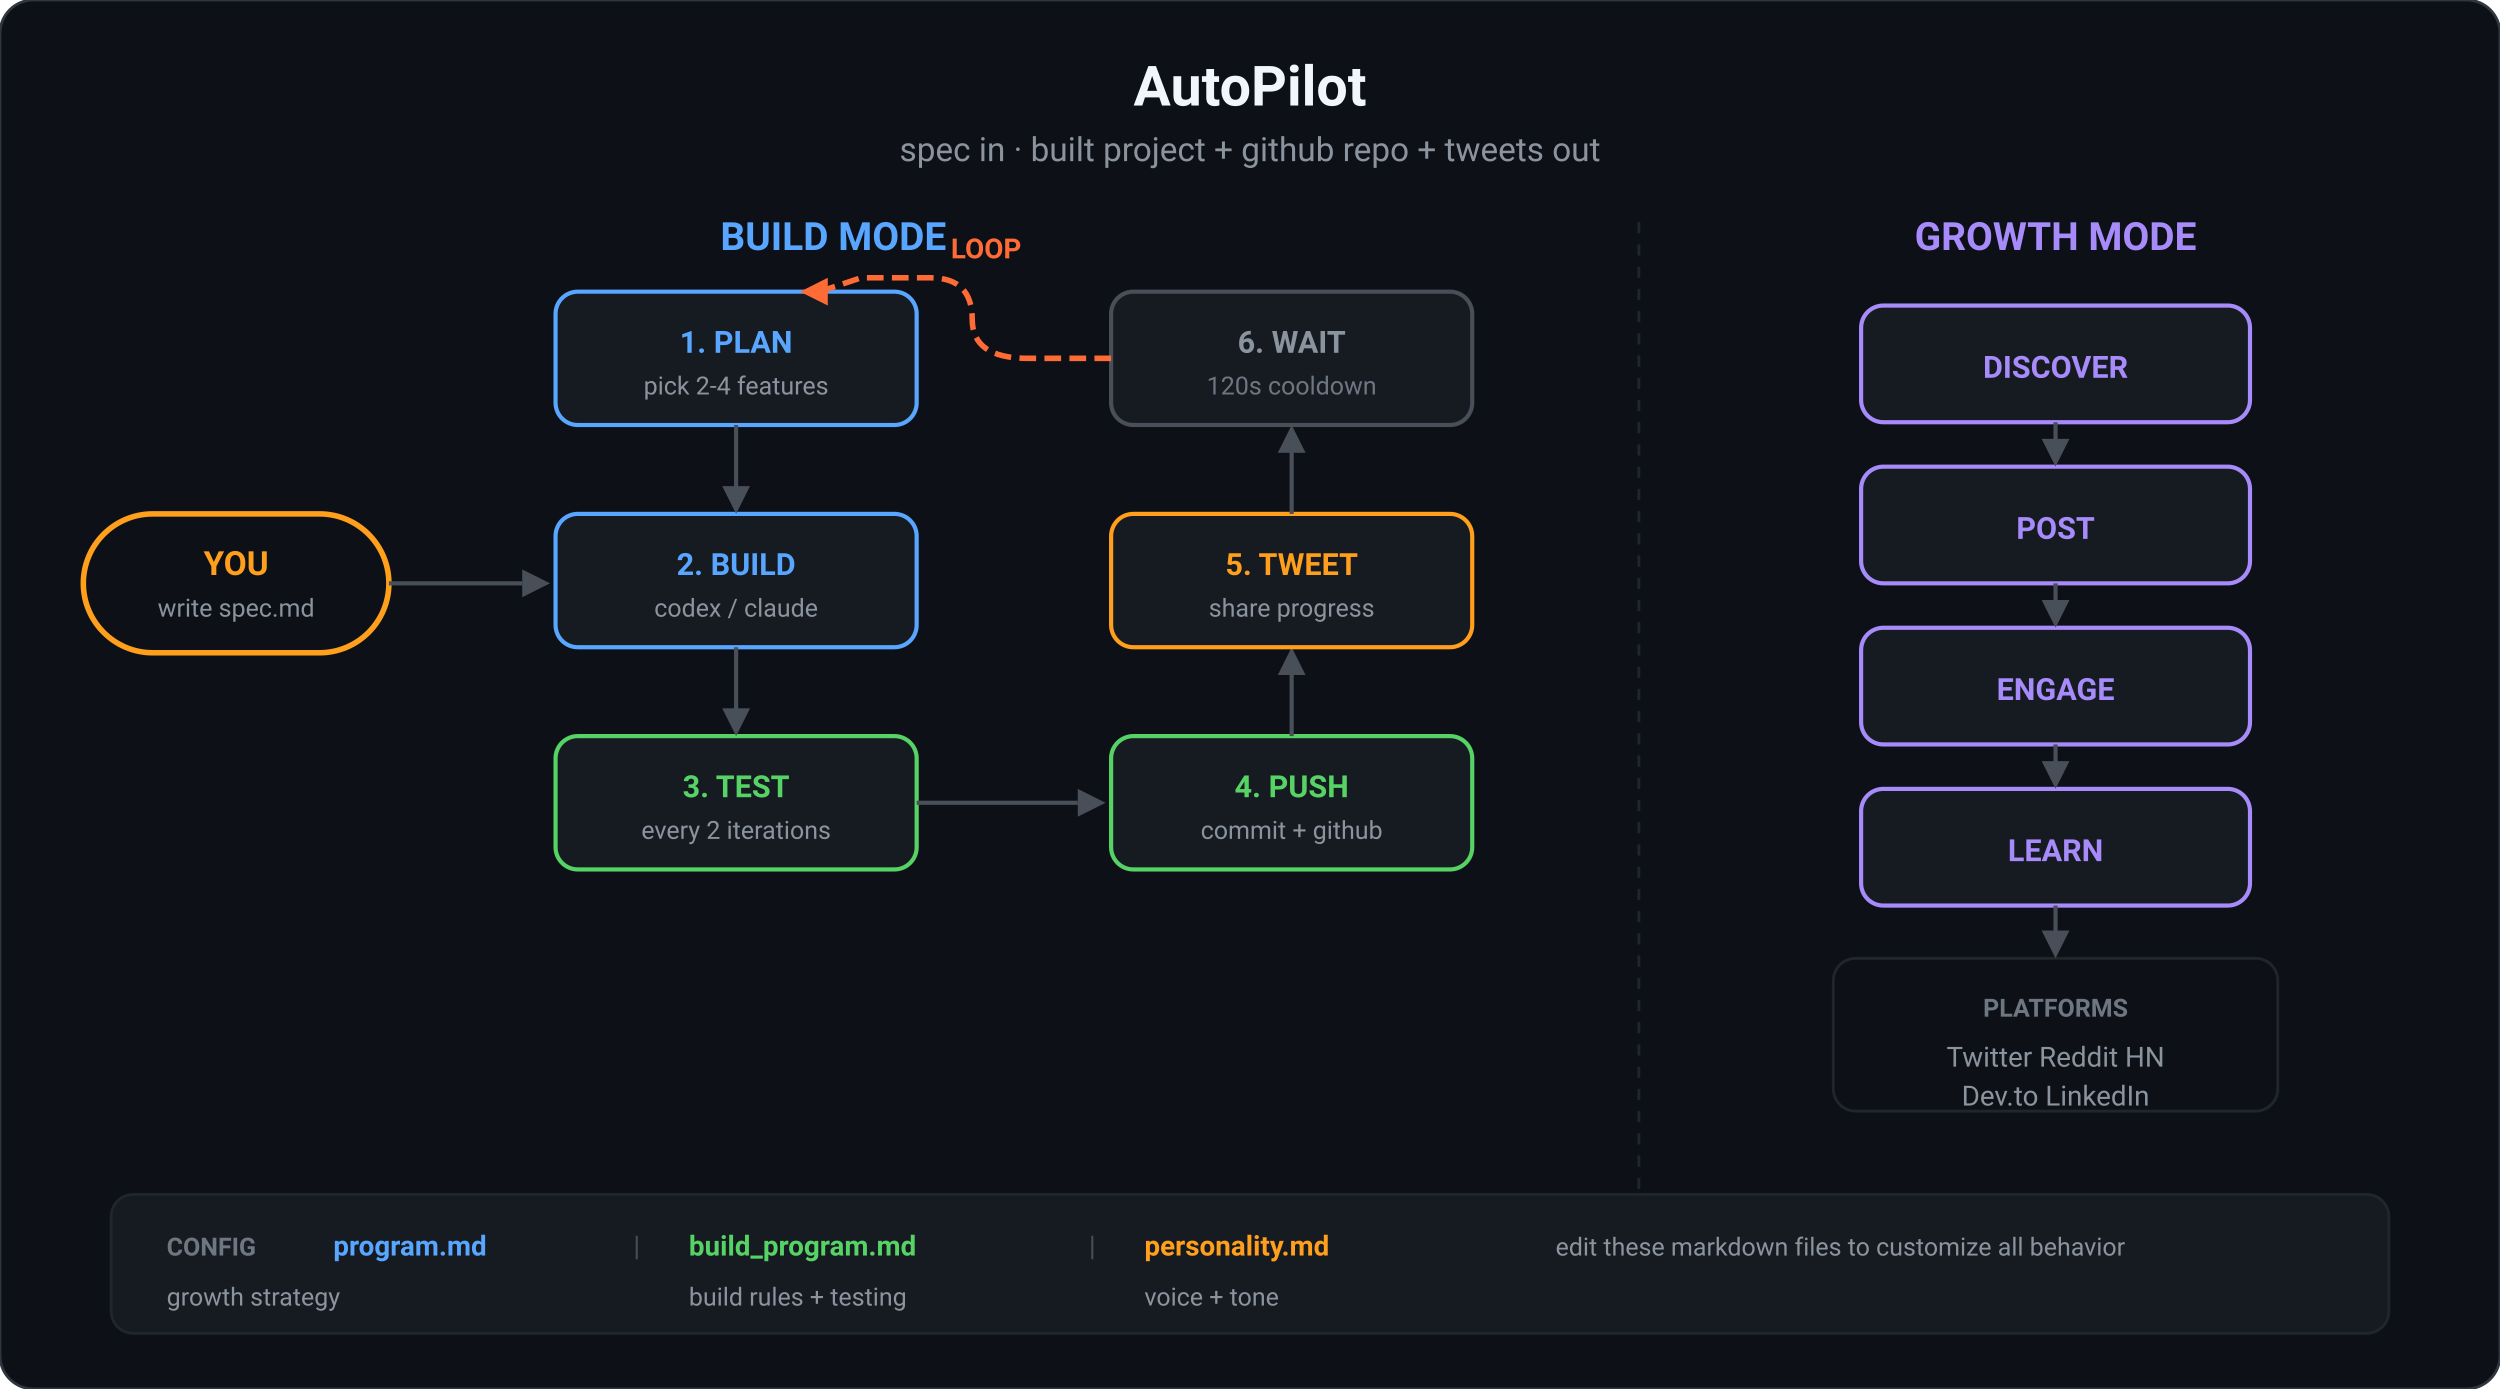
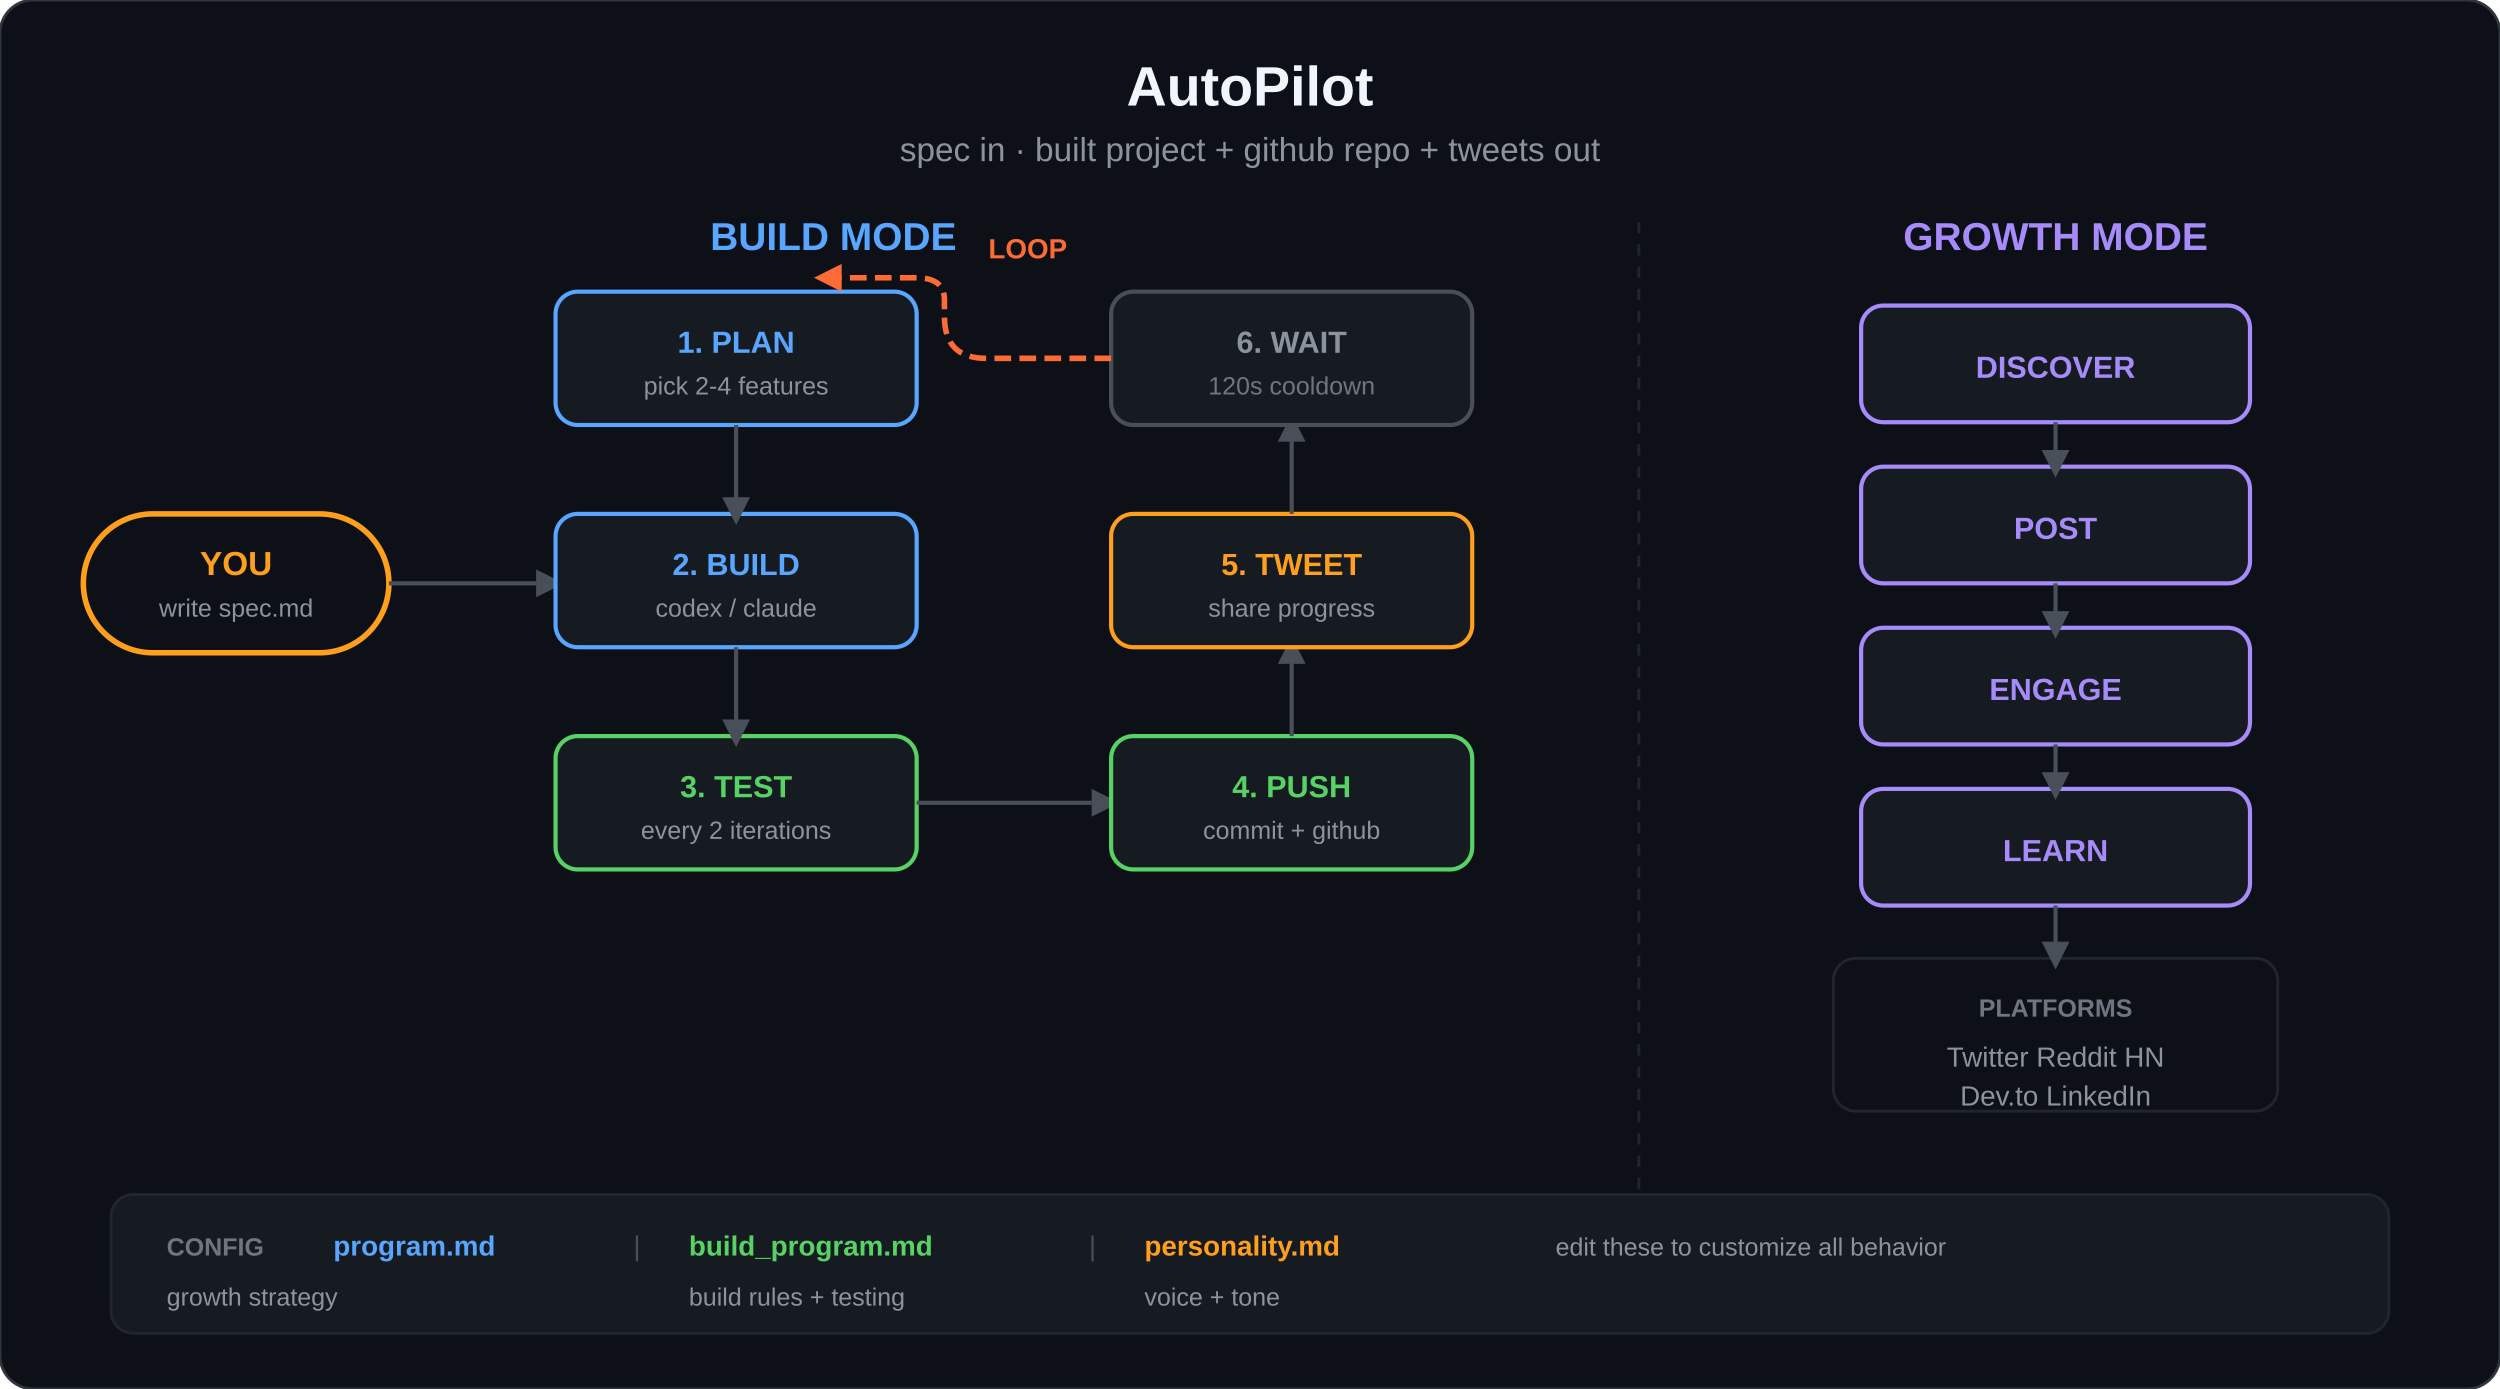
- <svg xmlns="http://www.w3.org/2000/svg" viewBox="0 0 900 500" font-family="Segoe UI, Roboto, Helvetica, Arial, sans-serif">
+ <svg xmlns="http://www.w3.org/2000/svg" width="900" height="500" viewBox="0 0 900 500">
  <rect width="900" height="500" rx="12" fill="#0d1117" stroke="#30363d" stroke-width="1" />
-   <text x="450" y="38" text-anchor="middle" fill="#f0f6fc" font-size="20" font-weight="700">AutoPilot</text>
-   <text x="450" y="58" text-anchor="middle" fill="#8b949e" font-size="12">spec in  ·  built project + github repo + tweets out</text>
-   <text x="300" y="90" text-anchor="middle" fill="#58a6ff" font-size="14" font-weight="700">BUILD MODE</text>
+   <text x="450" y="38" text-anchor="middle" fill="#f0f6fc" font-size="20" font-weight="bold" font-family="Arial, sans-serif">AutoPilot</text>
+   <text x="450" y="58" text-anchor="middle" fill="#8b949e" font-size="12" font-family="Arial, sans-serif">spec in  ·  built project + github repo + tweets out</text>
+   <text x="300" y="90" text-anchor="middle" fill="#58a6ff" font-size="14" font-weight="bold" font-family="Arial, sans-serif">BUILD MODE</text>
  <rect x="30" y="185" width="110" height="50" rx="25" fill="none" stroke="#ff9f1c" stroke-width="2" />
-   <text x="85" y="207" text-anchor="middle" fill="#ff9f1c" font-size="12" font-weight="600">YOU</text>
-   <text x="85" y="222" text-anchor="middle" fill="#8b949e" font-size="9">write spec.md</text>
-   <line x1="140" y1="210" x2="188" y2="210" stroke="#484f58" stroke-width="1.5" />
-   <polygon points="188,205 198,210 188,215" fill="#484f58" />
+   <text x="85" y="207" text-anchor="middle" fill="#ff9f1c" font-size="12" font-weight="bold" font-family="Arial, sans-serif">YOU</text>
+   <text x="85" y="222" text-anchor="middle" fill="#8b949e" font-size="9" font-family="Arial, sans-serif">write spec.md</text>
+   <line x1="140" y1="210" x2="193" y2="210" stroke="#484f58" stroke-width="1.5" />
+   <polygon points="193,205 203,210 193,215" fill="#484f58" />
  <rect x="200" y="105" width="130" height="48" rx="8" fill="#161b22" stroke="#58a6ff" stroke-width="1.5" />
-   <text x="265" y="127" text-anchor="middle" fill="#58a6ff" font-size="11" font-weight="700">1. PLAN</text>
-   <text x="265" y="142" text-anchor="middle" fill="#8b949e" font-size="9">pick 2-4 features</text>
+   <text x="265" y="127" text-anchor="middle" fill="#58a6ff" font-size="11" font-weight="bold" font-family="Arial, sans-serif">1. PLAN</text>
+   <text x="265" y="142" text-anchor="middle" fill="#8b949e" font-size="9" font-family="Arial, sans-serif">pick 2-4 features</text>
  <rect x="200" y="185" width="130" height="48" rx="8" fill="#161b22" stroke="#58a6ff" stroke-width="1.5" />
-   <text x="265" y="207" text-anchor="middle" fill="#58a6ff" font-size="11" font-weight="700">2. BUILD</text>
-   <text x="265" y="222" text-anchor="middle" fill="#8b949e" font-size="9">codex / claude</text>
+   <text x="265" y="207" text-anchor="middle" fill="#58a6ff" font-size="11" font-weight="bold" font-family="Arial, sans-serif">2. BUILD</text>
+   <text x="265" y="222" text-anchor="middle" fill="#8b949e" font-size="9" font-family="Arial, sans-serif">codex / claude</text>
  <rect x="200" y="265" width="130" height="48" rx="8" fill="#161b22" stroke="#56d364" stroke-width="1.5" />
-   <text x="265" y="287" text-anchor="middle" fill="#56d364" font-size="11" font-weight="700">3. TEST</text>
-   <text x="265" y="302" text-anchor="middle" fill="#8b949e" font-size="9">every 2 iterations</text>
-   <line x1="265" y1="153" x2="265" y2="181" stroke="#484f58" stroke-width="1.5" />
-   <polygon points="260,181 265,191 270,181" fill="#484f58" transform="translate(0,-6)" />
-   <line x1="265" y1="233" x2="265" y2="261" stroke="#484f58" stroke-width="1.5" />
-   <polygon points="260,261 265,271 270,261" fill="#484f58" transform="translate(0,-6)" />
-   <line x1="330" y1="289" x2="388" y2="289" stroke="#484f58" stroke-width="1.5" />
-   <polygon points="388,284 398,289 388,294" fill="#484f58" />
+   <text x="265" y="287" text-anchor="middle" fill="#56d364" font-size="11" font-weight="bold" font-family="Arial, sans-serif">3. TEST</text>
+   <text x="265" y="302" text-anchor="middle" fill="#8b949e" font-size="9" font-family="Arial, sans-serif">every 2 iterations</text>
+   <line x1="265" y1="153" x2="265" y2="182" stroke="#484f58" stroke-width="1.5" />
+   <polygon points="260,179 265,189 270,179" fill="#484f58" />
+   <line x1="265" y1="233" x2="265" y2="262" stroke="#484f58" stroke-width="1.5" />
+   <polygon points="260,259 265,269 270,259" fill="#484f58" />
+   <line x1="330" y1="289" x2="393" y2="289" stroke="#484f58" stroke-width="1.5" />
+   <polygon points="393,284 403,289 393,294" fill="#484f58" />
  <rect x="400" y="265" width="130" height="48" rx="8" fill="#161b22" stroke="#56d364" stroke-width="1.5" />
-   <text x="465" y="287" text-anchor="middle" fill="#56d364" font-size="11" font-weight="700">4. PUSH</text>
-   <text x="465" y="302" text-anchor="middle" fill="#8b949e" font-size="9">commit + github</text>
-   <line x1="465" y1="265" x2="465" y2="237" stroke="#484f58" stroke-width="1.5" />
-   <polygon points="460,237 465,227 470,237" fill="#484f58" transform="translate(0,6)" />
+   <text x="465" y="287" text-anchor="middle" fill="#56d364" font-size="11" font-weight="bold" font-family="Arial, sans-serif">4. PUSH</text>
+   <text x="465" y="302" text-anchor="middle" fill="#8b949e" font-size="9" font-family="Arial, sans-serif">commit + github</text>
+   <line x1="465" y1="265" x2="465" y2="236" stroke="#484f58" stroke-width="1.5" />
+   <polygon points="460,239 465,229 470,239" fill="#484f58" />
  <rect x="400" y="185" width="130" height="48" rx="8" fill="#161b22" stroke="#ff9f1c" stroke-width="1.5" />
-   <text x="465" y="207" text-anchor="middle" fill="#ff9f1c" font-size="11" font-weight="700">5. TWEET</text>
-   <text x="465" y="222" text-anchor="middle" fill="#8b949e" font-size="9">share progress</text>
-   <line x1="465" y1="185" x2="465" y2="157" stroke="#484f58" stroke-width="1.5" />
-   <polygon points="460,157 465,147 470,157" fill="#484f58" transform="translate(0,6)" />
+   <text x="465" y="207" text-anchor="middle" fill="#ff9f1c" font-size="11" font-weight="bold" font-family="Arial, sans-serif">5. TWEET</text>
+   <text x="465" y="222" text-anchor="middle" fill="#8b949e" font-size="9" font-family="Arial, sans-serif">share progress</text>
+   <line x1="465" y1="185" x2="465" y2="156" stroke="#484f58" stroke-width="1.5" />
+   <polygon points="460,159 465,149 470,159" fill="#484f58" />
  <rect x="400" y="105" width="130" height="48" rx="8" fill="#161b22" stroke="#484f58" stroke-width="1.5" />
-   <text x="465" y="127" text-anchor="middle" fill="#8b949e" font-size="11" font-weight="700">6. WAIT</text>
-   <text x="465" y="142" text-anchor="middle" fill="#6e7681" font-size="9">120s cooldown</text>
-   <path d="M 400 129 L 370 129 Q 350 129 350 115 Q 350 100 335 100 L 310 100 L 295 105" fill="none" stroke="#ff6b35" stroke-width="2" stroke-dasharray="6,3" />
-   <polygon points="298,100 288,105 298,110" fill="#ff6b35" />
-   <text x="355" y="93" text-anchor="middle" fill="#ff6b35" font-size="10" font-weight="700">LOOP</text>
+   <text x="465" y="127" text-anchor="middle" fill="#8b949e" font-size="11" font-weight="bold" font-family="Arial, sans-serif">6. WAIT</text>
+   <text x="465" y="142" text-anchor="middle" fill="#6e7681" font-size="9" font-family="Arial, sans-serif">120s cooldown</text>
+   <path d="M 400 129 L 355 129 Q 340 129 340 114 L 340 108 Q 340 100 330 100 L 300 100" fill="none" stroke="#ff6b35" stroke-width="2" stroke-dasharray="6,3" />
+   <polygon points="303,95 293,100 303,105" fill="#ff6b35" />
+   <text x="370" y="93" text-anchor="middle" fill="#ff6b35" font-size="10" font-weight="bold" font-family="Arial, sans-serif">LOOP</text>
  <line x1="590" y1="80" x2="590" y2="430" stroke="#21262d" stroke-width="1" stroke-dasharray="4,4" />
-   <text x="740" y="90" text-anchor="middle" fill="#a78bfa" font-size="14" font-weight="700">GROWTH MODE</text>
+   <text x="740" y="90" text-anchor="middle" fill="#a78bfa" font-size="14" font-weight="bold" font-family="Arial, sans-serif">GROWTH MODE</text>
  <rect x="670" y="110" width="140" height="42" rx="8" fill="#161b22" stroke="#a78bfa" stroke-width="1.5" />
-   <text x="740" y="136" text-anchor="middle" fill="#a78bfa" font-size="11" font-weight="600">DISCOVER</text>
+   <text x="740" y="136" text-anchor="middle" fill="#a78bfa" font-size="11" font-weight="bold" font-family="Arial, sans-serif">DISCOVER</text>
  <rect x="670" y="168" width="140" height="42" rx="8" fill="#161b22" stroke="#a78bfa" stroke-width="1.5" />
-   <text x="740" y="194" text-anchor="middle" fill="#a78bfa" font-size="11" font-weight="600">POST</text>
+   <text x="740" y="194" text-anchor="middle" fill="#a78bfa" font-size="11" font-weight="bold" font-family="Arial, sans-serif">POST</text>
  <rect x="670" y="226" width="140" height="42" rx="8" fill="#161b22" stroke="#a78bfa" stroke-width="1.5" />
-   <text x="740" y="252" text-anchor="middle" fill="#a78bfa" font-size="11" font-weight="600">ENGAGE</text>
+   <text x="740" y="252" text-anchor="middle" fill="#a78bfa" font-size="11" font-weight="bold" font-family="Arial, sans-serif">ENGAGE</text>
  <rect x="670" y="284" width="140" height="42" rx="8" fill="#161b22" stroke="#a78bfa" stroke-width="1.5" />
-   <text x="740" y="310" text-anchor="middle" fill="#a78bfa" font-size="11" font-weight="600">LEARN</text>
-   <line x1="740" y1="152" x2="740" y2="164" stroke="#484f58" stroke-width="1.5" />
-   <polygon points="735,164 740,174 745,164" fill="#484f58" transform="translate(0,-6)" />
-   <line x1="740" y1="210" x2="740" y2="222" stroke="#484f58" stroke-width="1.5" />
-   <polygon points="735,222 740,232 745,222" fill="#484f58" transform="translate(0,-6)" />
-   <line x1="740" y1="268" x2="740" y2="280" stroke="#484f58" stroke-width="1.5" />
-   <polygon points="735,280 740,290 745,280" fill="#484f58" transform="translate(0,-6)" />
+   <text x="740" y="310" text-anchor="middle" fill="#a78bfa" font-size="11" font-weight="bold" font-family="Arial, sans-serif">LEARN</text>
+   <line x1="740" y1="152" x2="740" y2="165" stroke="#484f58" stroke-width="1.5" />
+   <polygon points="735,162 740,172 745,162" fill="#484f58" />
+   <line x1="740" y1="210" x2="740" y2="223" stroke="#484f58" stroke-width="1.5" />
+   <polygon points="735,220 740,230 745,220" fill="#484f58" />
+   <line x1="740" y1="268" x2="740" y2="281" stroke="#484f58" stroke-width="1.5" />
+   <polygon points="735,278 740,288 745,278" fill="#484f58" />
  <rect x="660" y="345" width="160" height="55" rx="8" fill="#0d1117" stroke="#21262d" stroke-width="1" />
-   <text x="740" y="366" text-anchor="middle" fill="#6e7681" font-size="9" font-weight="600">PLATFORMS</text>
-   <text x="740" y="384" text-anchor="middle" fill="#8b949e" font-size="10">Twitter  Reddit  HN</text>
-   <text x="740" y="398" text-anchor="middle" fill="#8b949e" font-size="10">Dev.to  LinkedIn</text>
-   <line x1="740" y1="326" x2="740" y2="341" stroke="#484f58" stroke-width="1.5" />
-   <polygon points="735,341 740,351 745,341" fill="#484f58" transform="translate(0,-6)" />
+   <text x="740" y="366" text-anchor="middle" fill="#6e7681" font-size="9" font-weight="bold" font-family="Arial, sans-serif">PLATFORMS</text>
+   <text x="740" y="384" text-anchor="middle" fill="#8b949e" font-size="10" font-family="Arial, sans-serif">Twitter  Reddit  HN</text>
+   <text x="740" y="398" text-anchor="middle" fill="#8b949e" font-size="10" font-family="Arial, sans-serif">Dev.to  LinkedIn</text>
+   <line x1="740" y1="326" x2="740" y2="342" stroke="#484f58" stroke-width="1.5" />
+   <polygon points="735,339 740,349 745,339" fill="#484f58" />
  <rect x="40" y="430" width="820" height="50" rx="8" fill="#161b22" stroke="#21262d" stroke-width="1" />
-   <text x="60" y="452" fill="#6e7681" font-size="9" font-weight="700">CONFIG</text>
-   <text x="120" y="452" fill="#58a6ff" font-size="10" font-weight="600">program.md</text>
-   <text x="228" y="452" fill="#484f58" font-size="10">|</text>
-   <text x="248" y="452" fill="#56d364" font-size="10" font-weight="600">build_program.md</text>
-   <text x="392" y="452" fill="#484f58" font-size="10">|</text>
-   <text x="412" y="452" fill="#ff9f1c" font-size="10" font-weight="600">personality.md</text>
-   <text x="560" y="452" fill="#8b949e" font-size="9">edit these markdown files to customize all behavior</text>
-   <text x="60" y="470" fill="#8b949e" font-size="9">growth strategy</text>
-   <text x="248" y="470" fill="#8b949e" font-size="9">build rules + testing</text>
-   <text x="412" y="470" fill="#8b949e" font-size="9">voice + tone</text>
+   <text x="60" y="452" fill="#6e7681" font-size="9" font-weight="bold" font-family="Arial, sans-serif">CONFIG</text>
+   <text x="120" y="452" fill="#58a6ff" font-size="10" font-weight="bold" font-family="Arial, sans-serif">program.md</text>
+   <text x="228" y="452" fill="#484f58" font-size="10" font-family="Arial, sans-serif">|</text>
+   <text x="248" y="452" fill="#56d364" font-size="10" font-weight="bold" font-family="Arial, sans-serif">build_program.md</text>
+   <text x="392" y="452" fill="#484f58" font-size="10" font-family="Arial, sans-serif">|</text>
+   <text x="412" y="452" fill="#ff9f1c" font-size="10" font-weight="bold" font-family="Arial, sans-serif">personality.md</text>
+   <text x="560" y="452" fill="#8b949e" font-size="9" font-family="Arial, sans-serif">edit these to customize all behavior</text>
+   <text x="60" y="470" fill="#8b949e" font-size="9" font-family="Arial, sans-serif">growth strategy</text>
+   <text x="248" y="470" fill="#8b949e" font-size="9" font-family="Arial, sans-serif">build rules + testing</text>
+   <text x="412" y="470" fill="#8b949e" font-size="9" font-family="Arial, sans-serif">voice + tone</text>
</svg>
